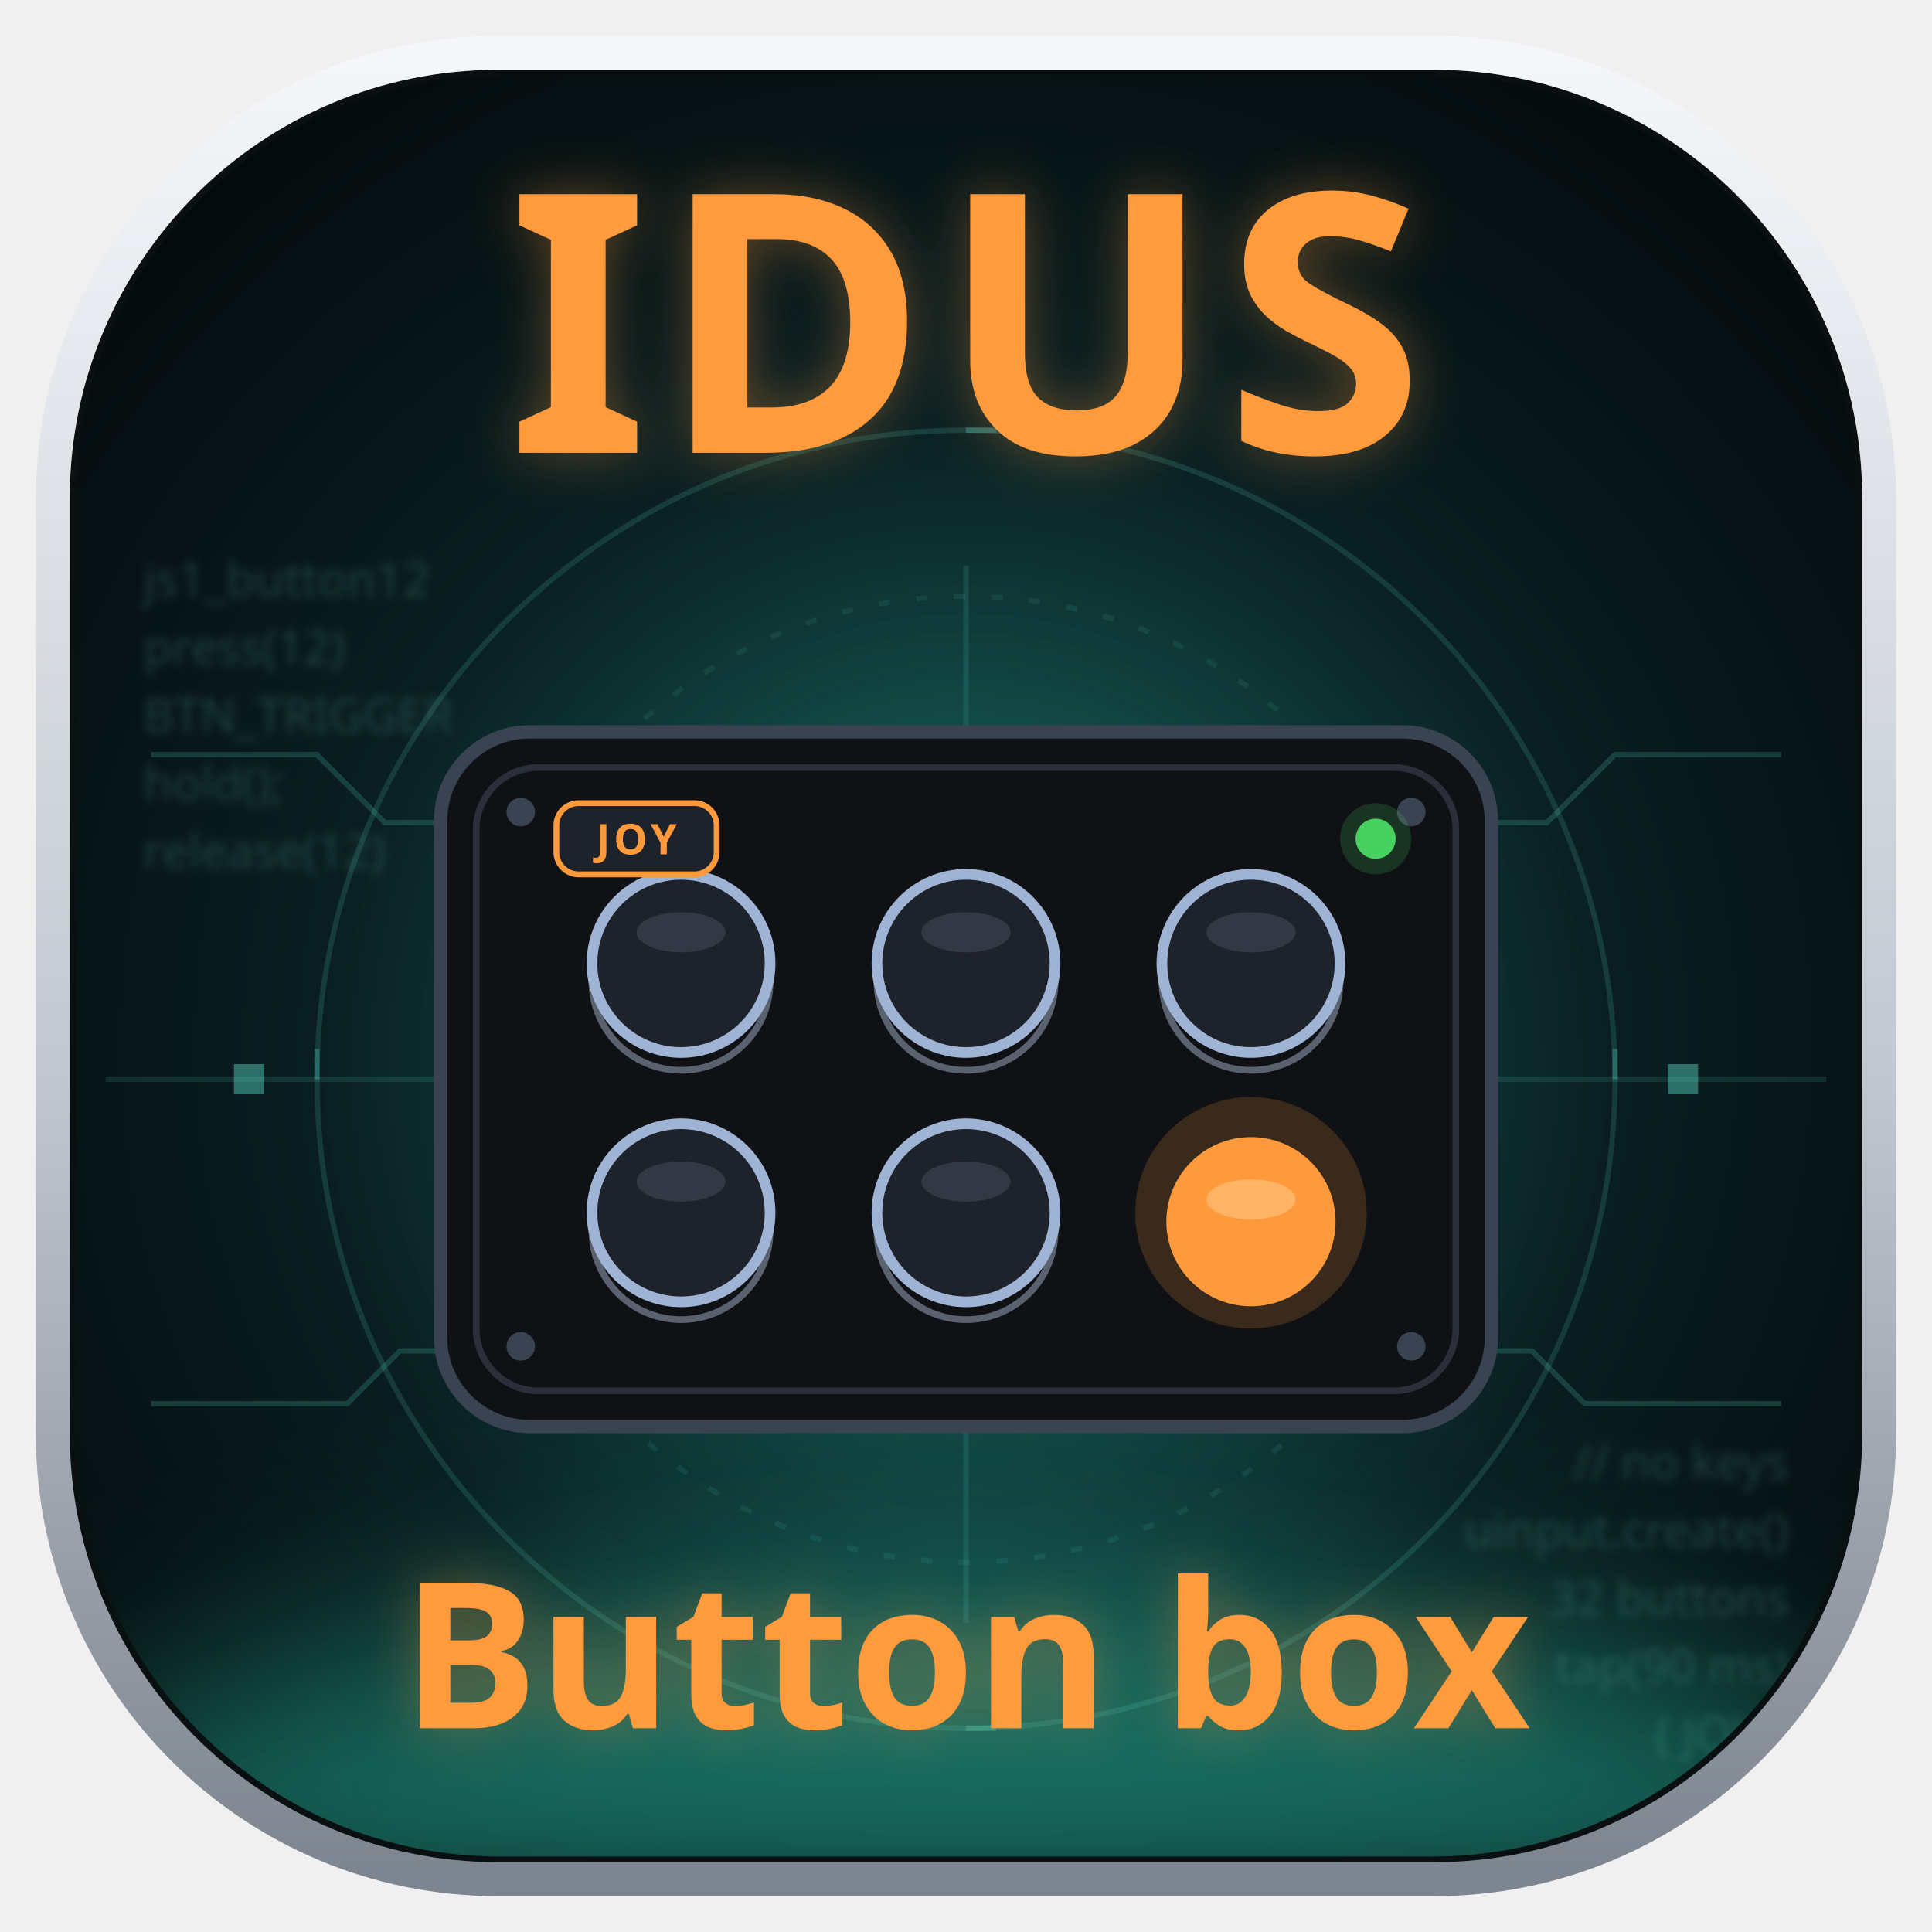
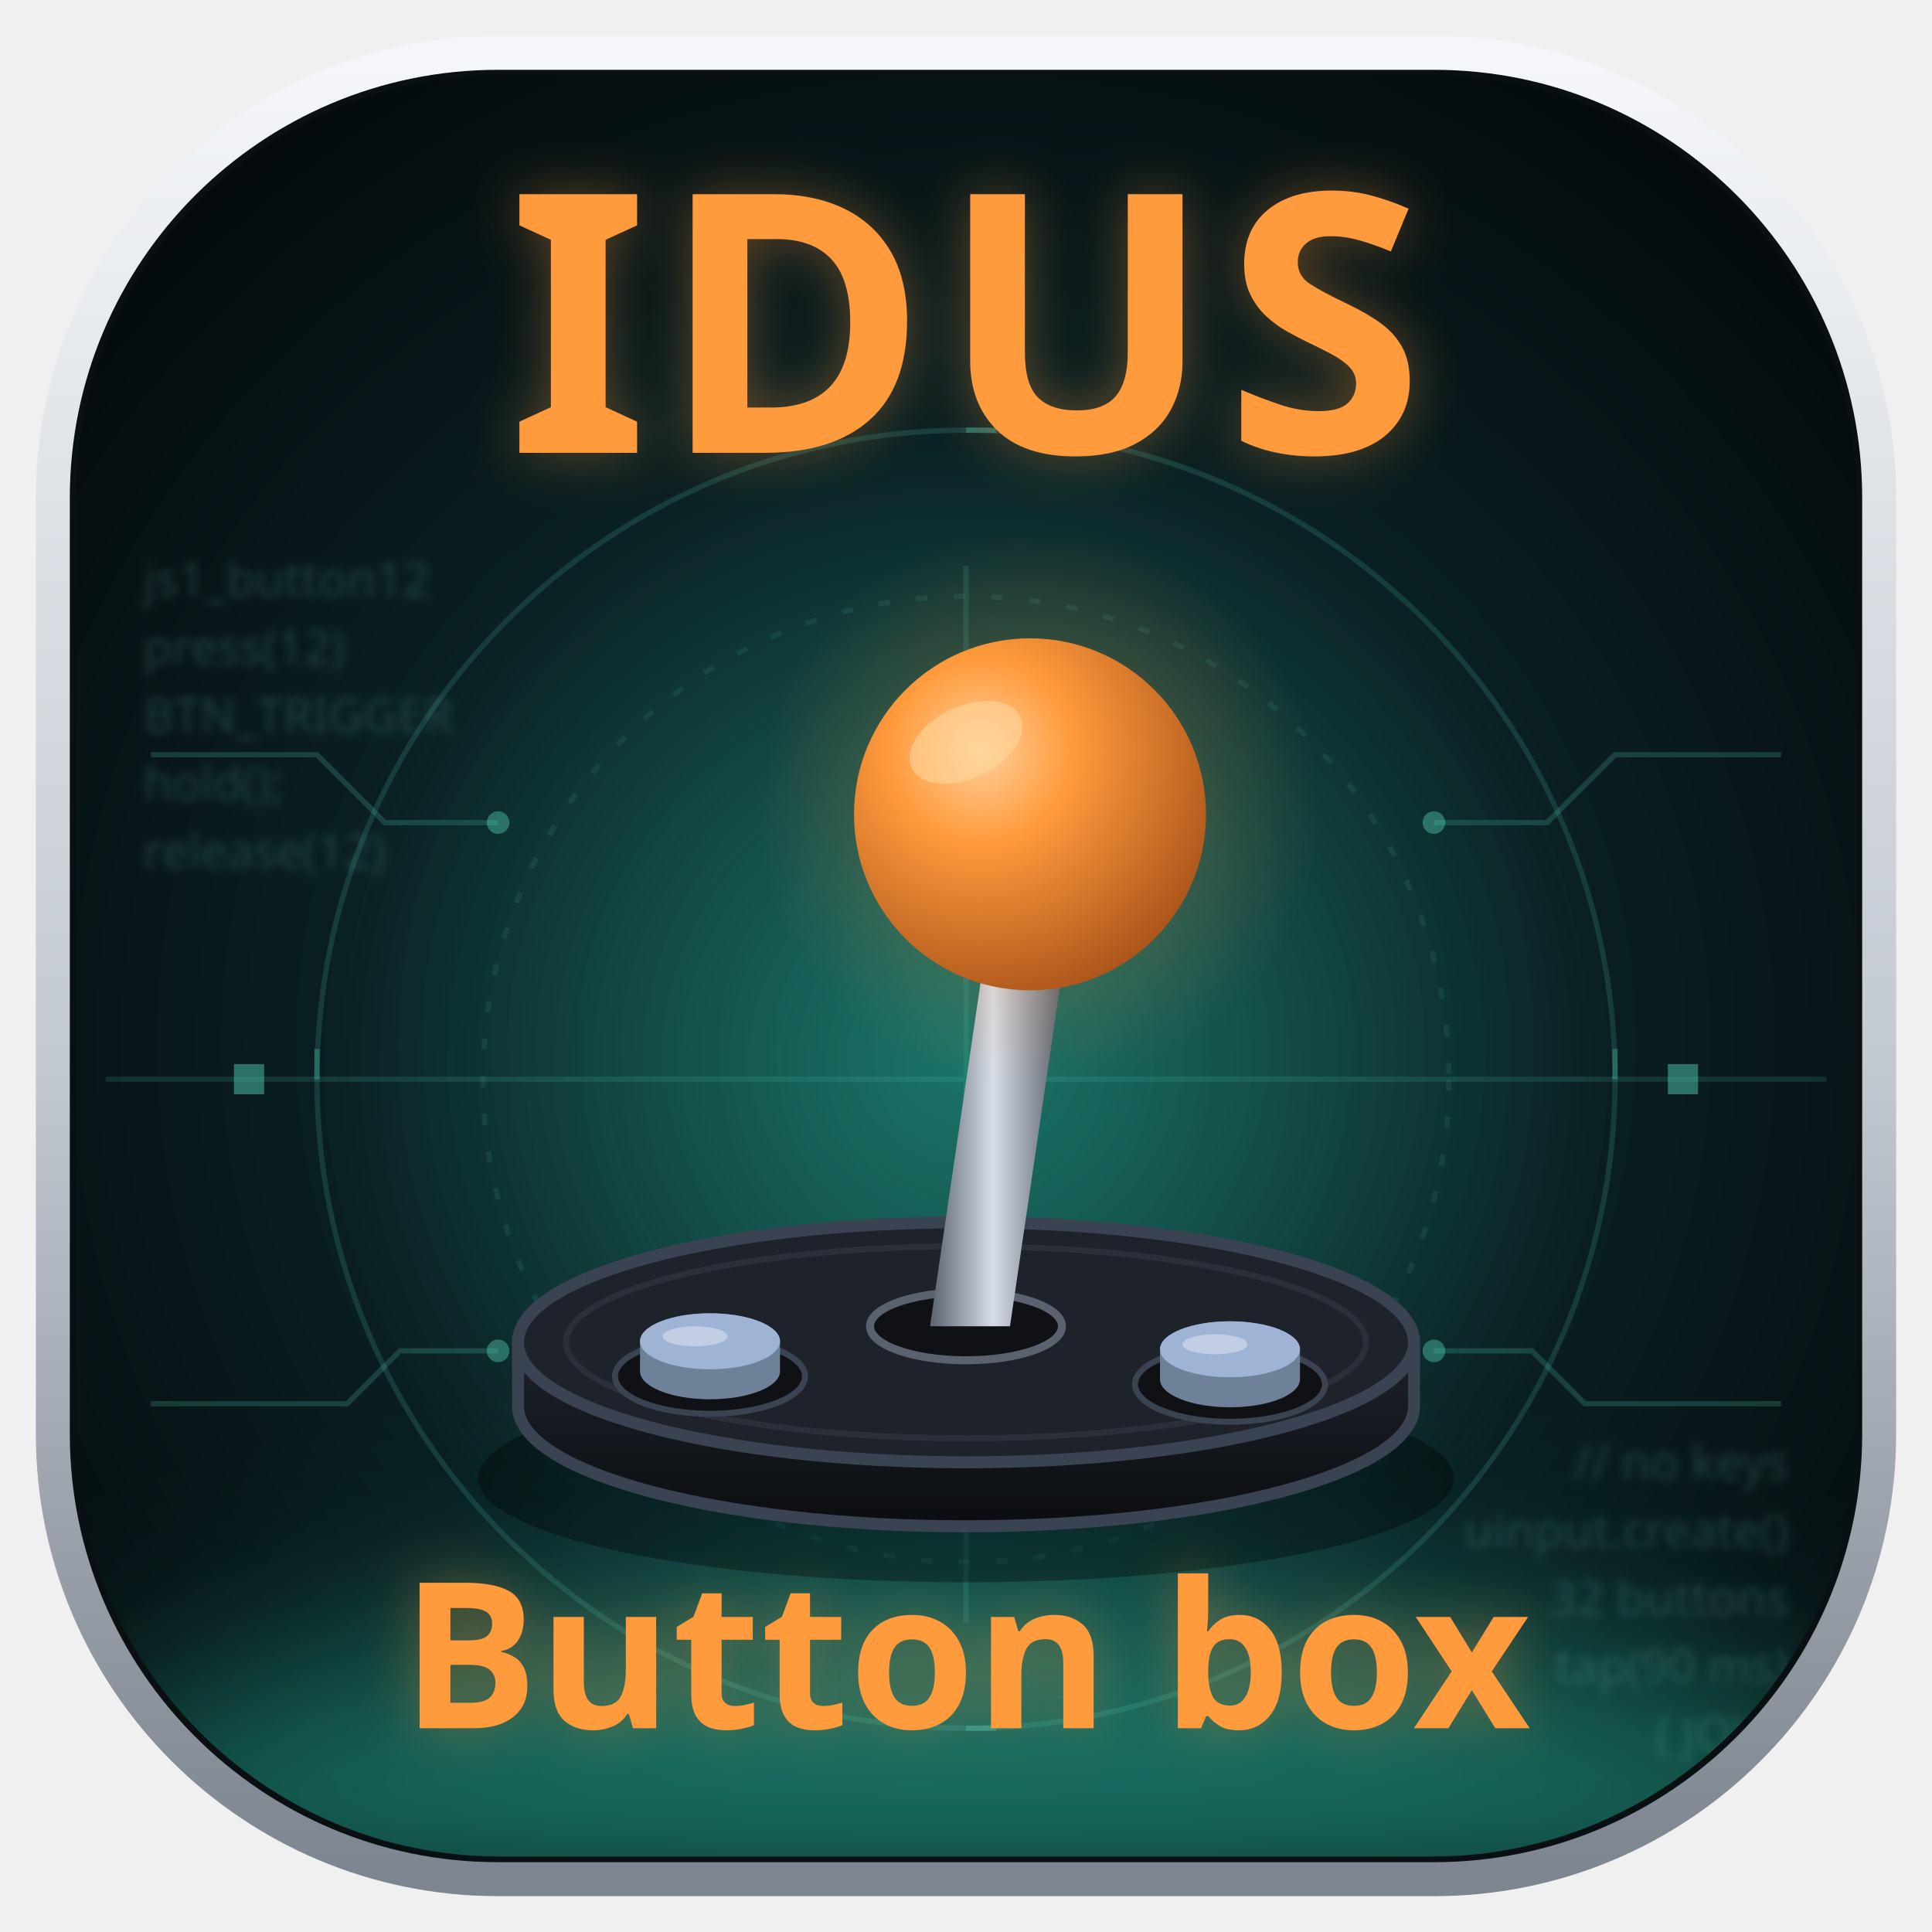
<svg xmlns="http://www.w3.org/2000/svg" width="512" height="512" viewBox="0 0 512 512">
  <defs>
    <clipPath id="sq">
      <rect x="14" y="14" width="484" height="484" rx="118" />
    </clipPath>
    <radialGradient id="bg" cx="0.5" cy="0.54" r="0.62">
      <stop offset="0" stop-color="#134846" />
      <stop offset="0.42" stop-color="#0b2427" />
      <stop offset="1" stop-color="#04080a" />
    </radialGradient>
    <radialGradient id="glow" cx="0.5" cy="0.5" r="0.5">
      <stop offset="0" stop-color="#2ad1b2" stop-opacity="0.32" />
      <stop offset="1" stop-color="#2ad1b2" stop-opacity="0" />
    </radialGradient>
    <linearGradient id="rim" x1="0" y1="0" x2="0" y2="1">
      <stop offset="0" stop-color="#f4f6f9" />
      <stop offset="0.55" stop-color="#c3c9d1" />
      <stop offset="1" stop-color="#7d8590" />
    </linearGradient>
    <filter id="haze" x="-30%" y="-30%" width="160%" height="160%">
      <feGaussianBlur stdDeviation="26" />
    </filter>
    <filter id="soft" x="-20%" y="-20%" width="140%" height="140%">
      <feGaussianBlur stdDeviation="1.2" />
    </filter>
    <filter id="txt" x="-20%" y="-40%" width="140%" height="180%">
      <feDropShadow dx="0" dy="0" stdDeviation="7" flood-color="#ff9a3c" flood-opacity="0.35" />
    </filter>
  </defs>
  <g clip-path="url(#sq)">
    <rect width="512" height="512" fill="url(#bg)" />
    <ellipse cx="256" cy="540" rx="300" ry="120" fill="#27c2a8" opacity="0.5" filter="url(#haze)" />
    <ellipse cx="256" cy="508" rx="190" ry="10" fill="#7ff0dc" opacity="0.35" filter="url(#haze)" />
    <g stroke="#57d6c4" fill="none" stroke-width="1.4">
      <circle cx="256" cy="286" r="172" opacity="0.16" />
      <circle cx="256" cy="286" r="128" opacity="0.1" stroke-dasharray="3 7" />
      <path d="M28 286 H484 M256 150 V430" opacity="0.14" />
      <path d="M84 286 v-8 M428 286 v-8 M256 114 h8 M256 458 h8" opacity="0.3" />
      <path d="M40 200 h44 l18 18 h30 M472 200 h-44 l-18 18 h-30 M40 372 h52 l14 -14 h26 M472 372 h-52 l-14 -14 h-26" opacity="0.2" />
    </g>
    <g fill="#57d6c4">
      <rect x="62" y="282" width="8" height="8" opacity="0.45" />
      <rect x="442" y="282" width="8" height="8" opacity="0.45" />
      <circle cx="132" cy="218" r="3" opacity="0.4" />
      <circle cx="380" cy="218" r="3" opacity="0.4" />
      <circle cx="132" cy="358" r="3" opacity="0.4" />
      <circle cx="380" cy="358" r="3" opacity="0.4" />
    </g>
    <g font-family="JetBrains Mono" font-size="12.5" fill="#7fe0d0" opacity="0.2" filter="url(#soft)">
      <text x="38" y="158">js1_button12</text>
      <text x="38" y="176">press(12)</text>
      <text x="38" y="194">BTN_TRIGGER</text>
      <text x="38" y="212">  hold();</text>
      <text x="38" y="230">release(12)</text>
      <text x="474" y="392" text-anchor="end">// no keys</text>
      <text x="474" y="410" text-anchor="end">uinput.create()</text>
      <text x="474" y="428" text-anchor="end">  32 buttons</text>
      <text x="474" y="446" text-anchor="end">tap(90 ms)</text>
      <text x="474" y="464" text-anchor="end">{ JOY }</text>
    </g>
    <circle cx="256" cy="282" r="170" fill="url(#glow)" />
-     <g transform="translate(256 286) scale(1.18)">
-       <rect x="-118" y="-78" width="236" height="156" rx="20" fill="#0f1115" stroke="#3a4352" stroke-width="3" />
-       <rect x="-110" y="-70" width="220" height="140" rx="14" fill="none" stroke="#2a2f3a" stroke-width="1.5" />
-       <circle cx="-100" cy="-60" r="3.2" fill="#3a4352" />
-       <circle cx="100" cy="-60" r="3.2" fill="#3a4352" />
-       <circle cx="-100" cy="60" r="3.2" fill="#3a4352" />
-       <circle cx="100" cy="60" r="3.2" fill="#3a4352" />
-       <circle cx="-64" cy="-22" r="20" fill="#0f1115" stroke="#5a6270" stroke-width="1.5" />
-       <circle cx="-64" cy="-26" r="20" fill="#1e222b" stroke="#9fb4d4" stroke-width="2.4" />
-       <ellipse cx="-64" cy="-33" rx="10" ry="4.5" fill="#9fb4d4" opacity="0.16" />
-       <circle cx="0" cy="-22" r="20" fill="#0f1115" stroke="#5a6270" stroke-width="1.5" />
-       <circle cx="0" cy="-26" r="20" fill="#1e222b" stroke="#9fb4d4" stroke-width="2.4" />
-       <ellipse cx="0" cy="-33" rx="10" ry="4.5" fill="#9fb4d4" opacity="0.16" />
-       <circle cx="64" cy="-22" r="20" fill="#0f1115" stroke="#5a6270" stroke-width="1.5" />
-       <circle cx="64" cy="-26" r="20" fill="#1e222b" stroke="#9fb4d4" stroke-width="2.4" />
-       <ellipse cx="64" cy="-33" rx="10" ry="4.5" fill="#9fb4d4" opacity="0.16" />
-       <circle cx="-64" cy="34" r="20" fill="#0f1115" stroke="#5a6270" stroke-width="1.5" />
-       <circle cx="-64" cy="30" r="20" fill="#1e222b" stroke="#9fb4d4" stroke-width="2.4" />
-       <ellipse cx="-64" cy="23" rx="10" ry="4.5" fill="#9fb4d4" opacity="0.16" />
-       <circle cx="0" cy="34" r="20" fill="#0f1115" stroke="#5a6270" stroke-width="1.5" />
-       <circle cx="0" cy="30" r="20" fill="#1e222b" stroke="#9fb4d4" stroke-width="2.4" />
-       <ellipse cx="0" cy="23" rx="10" ry="4.5" fill="#9fb4d4" opacity="0.16" />
-       <circle cx="64" cy="30" r="26" fill="#ff9a3c" opacity="0.18" />
-       <circle cx="64" cy="32" r="19" fill="#ff9a3c" />
-       <ellipse cx="64" cy="27" rx="10" ry="4.5" fill="#ffd9a0" opacity="0.4" />
-       <rect x="-92" y="-62" width="36" height="16" rx="5" fill="#1e222b" stroke="#ff9a3c" stroke-width="1.3" />
-       <text x="-74" y="-50.5" text-anchor="middle" font-family="JetBrains Mono" font-weight="700" font-size="9.5" letter-spacing="0.8" fill="#ff9a3c">JOY</text>
-       <circle cx="92" cy="-54" r="4.5" fill="#46d160" />
-       <circle cx="92" cy="-54" r="8" fill="#46d160" opacity="0.18" />
+     <g transform="translate(256 290) scale(1.06)">
+       <defs>
+         <linearGradient id="bbshaft" x1="0" y1="0" x2="1" y2="0">
+           <stop offset="0" stop-color="#5a6270" />
+           <stop offset="0.45" stop-color="#d7dee8" />
+           <stop offset="1" stop-color="#4a515e" />
+         </linearGradient>
+         <radialGradient id="bbball" cx="0.36" cy="0.32" r="0.75">
+           <stop offset="0" stop-color="#ffd09a" />
+           <stop offset="0.35" stop-color="#ff9a3c" />
+           <stop offset="1" stop-color="#a8521a" />
+         </radialGradient>
+         <linearGradient id="bbside" x1="0" y1="0" x2="0" y2="1">
+           <stop offset="0" stop-color="#1e222b" />
+           <stop offset="1" stop-color="#0b0d10" />
+         </linearGradient>
+         <radialGradient id="bbglow" cx="0.5" cy="0.5" r="0.5">
+           <stop offset="0" stop-color="#ff9a3c" stop-opacity="0.35" />
+           <stop offset="1" stop-color="#ff9a3c" stop-opacity="0" />
+         </radialGradient>
+       </defs>
+       <ellipse cx="0" cy="96" rx="122" ry="26" fill="#000" opacity="0.35" />
+       <path d="M-112 62 V78 A112 30 0 0 0 112 78 V62 Z" fill="url(#bbside)" stroke="#3a4352" stroke-width="3" />
+       <ellipse cx="0" cy="62" rx="112" ry="30" fill="#1e222b" stroke="#3a4352" stroke-width="3" />
+       <ellipse cx="0" cy="62" rx="100" ry="24" fill="none" stroke="#2a2f3a" stroke-width="1.5" />
+       <ellipse cx="-64" cy="70.5" rx="23.75" ry="9.375" fill="#0f1115" stroke="#3a4352" stroke-width="1.5" />
+       <path d="M-81.5 69.25 V61.75 A17.5 7 0 0 1 -46.5 61.75 V69.25 A17.5 7 0 0 1 -81.5 69.25 Z" fill="#6f8099" />
+       <ellipse cx="-64" cy="61.75" rx="17.5" ry="7" fill="#9fb4d4" />
+       <ellipse cx="-67.75" cy="60.5" rx="8.125" ry="2.5" fill="#ffffff" opacity="0.35" />
+       <ellipse cx="66" cy="72.5" rx="23.75" ry="9.375" fill="#0f1115" stroke="#3a4352" stroke-width="1.5" />
+       <path d="M48.5 71.25 V63.75 A17.5 7 0 0 1 83.5 63.75 V71.25 A17.5 7 0 0 1 48.5 71.25 Z" fill="#6f8099" />
+       <ellipse cx="66" cy="63.75" rx="17.5" ry="7" fill="#9fb4d4" />
+       <ellipse cx="62.25" cy="62.5" rx="8.125" ry="2.5" fill="#ffffff" opacity="0.35" />
+       <ellipse cx="0" cy="58" rx="24" ry="8.5" fill="#0f1115" stroke="#5a6270" stroke-width="2" />
+       <path d="M-9 58 L6 -44 L26 -44 L11 58 Z" fill="url(#bbshaft)" />
+       <circle cx="18" cy="-72" r="70" fill="url(#bbglow)" />
+       <circle cx="16" cy="-70" r="44" fill="url(#bbball)" />
+       <ellipse cx="0" cy="-88" rx="15" ry="9" fill="#ffd9a0" opacity="0.55" transform="rotate(-25 0 -88)" />
    </g>
    <text x="256" y="120" text-anchor="middle" font-family="Saira" font-weight="700" font-size="96" letter-spacing="3" fill="#ff9a3c" filter="url(#txt)">IDUS</text>
    <text x="256" y="458" text-anchor="middle" font-family="IBM Plex Sans" font-weight="700" font-size="54" fill="#ff9a3c" filter="url(#txt)">Button box</text>
  </g>
  <rect x="18.5" y="18.5" width="475" height="475" rx="114" fill="none" stroke="#0a1012" stroke-width="3" />
  <rect x="14" y="14" width="484" height="484" rx="118" fill="none" stroke="url(#rim)" stroke-width="9" />
</svg>
